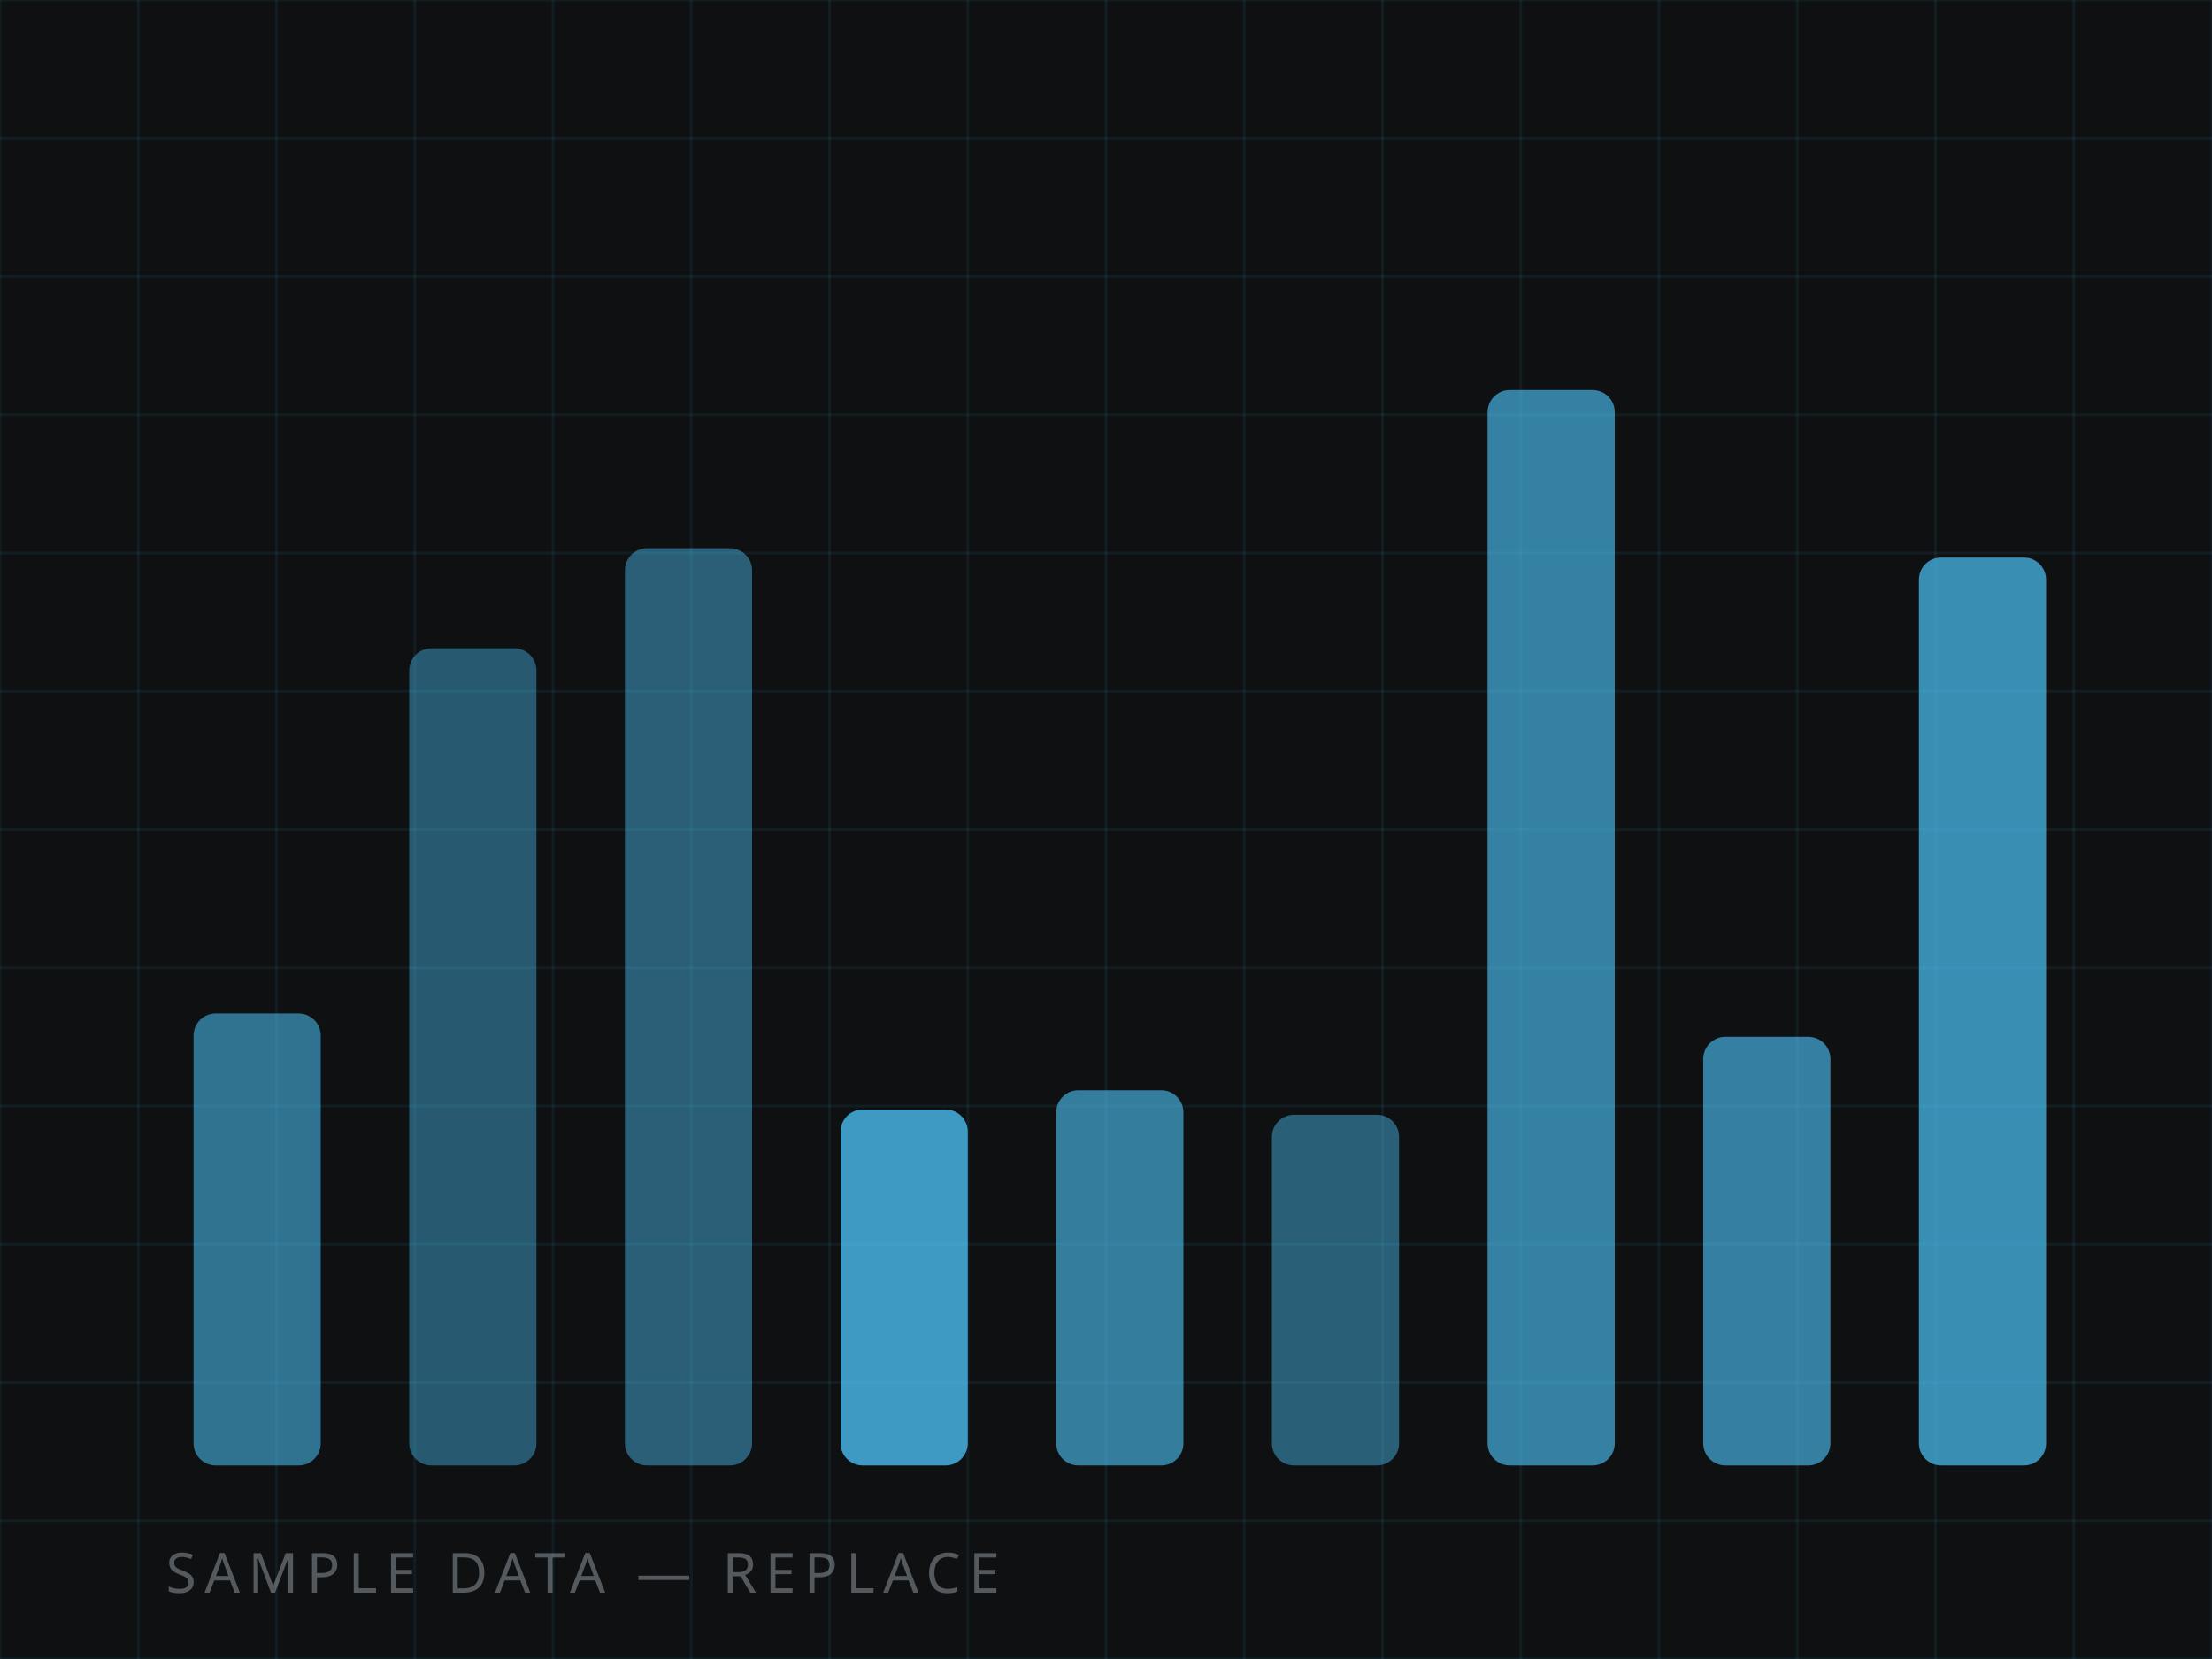
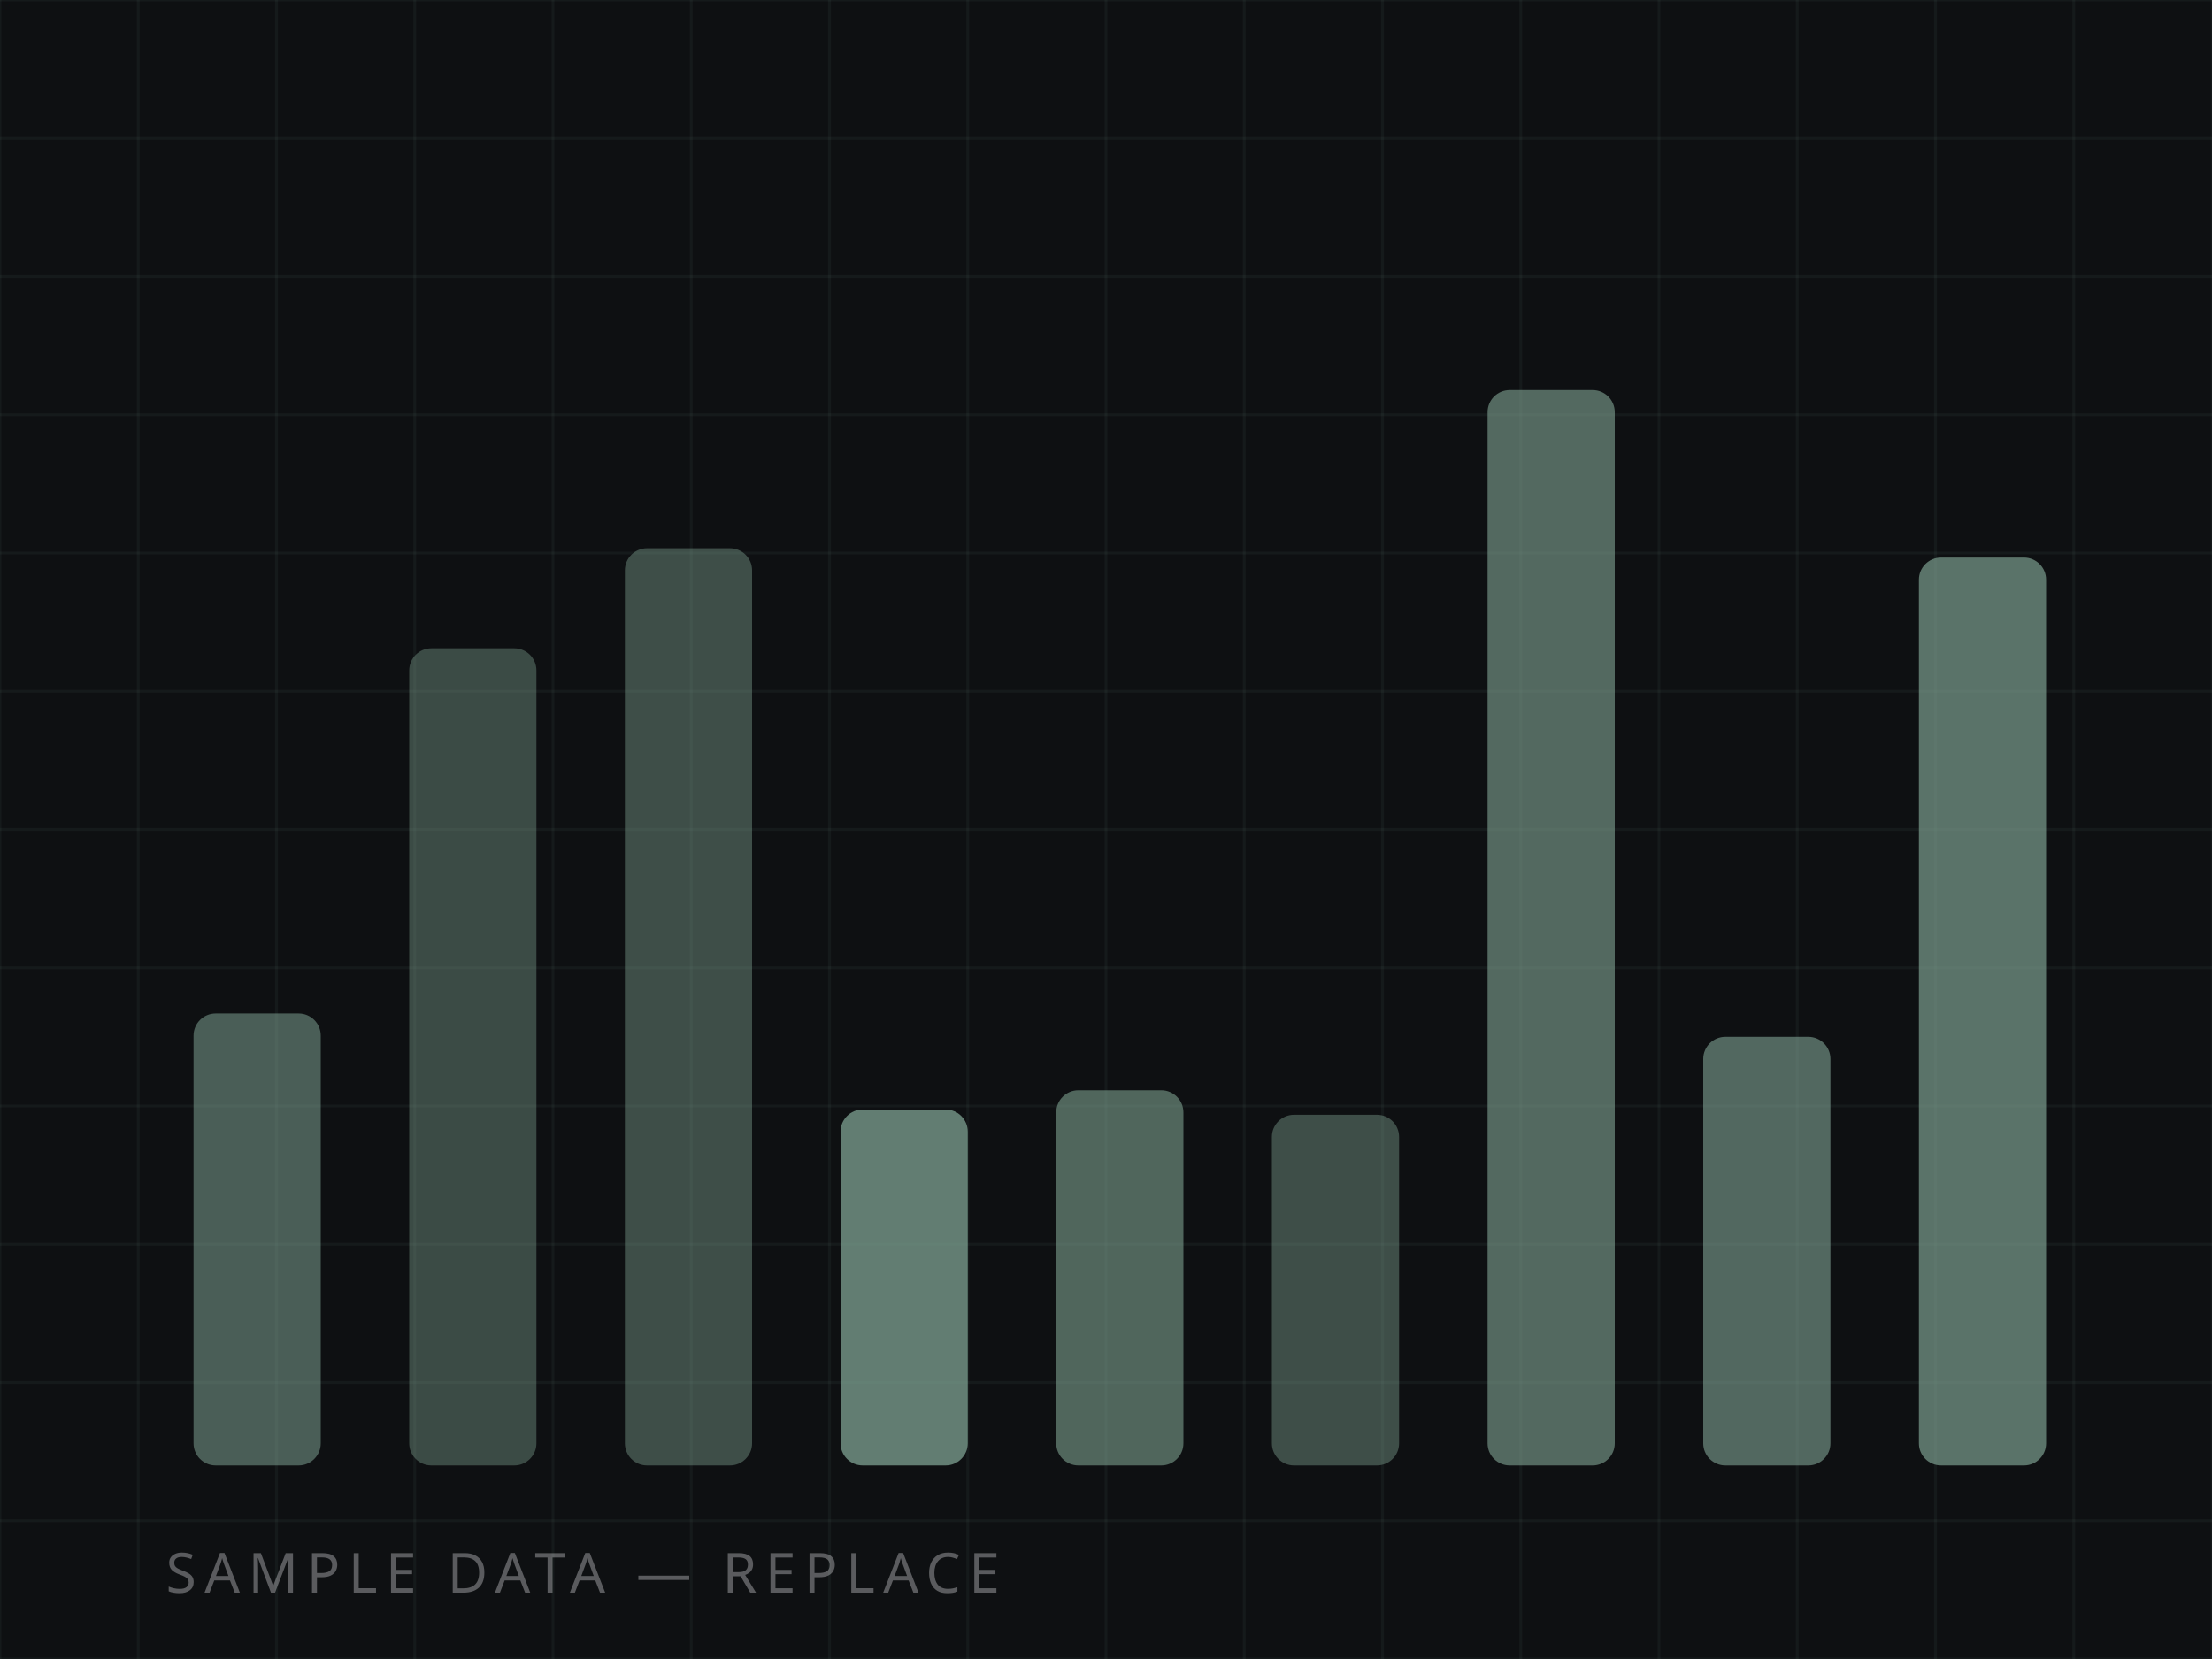
<svg xmlns="http://www.w3.org/2000/svg" viewBox="0 0 800 600" width="800" height="600">
  <rect width="800" height="600" fill="#0E1012" />
-   <line x1="0" y1="0" x2="0" y2="600" stroke="rgba(79,201,255,0.07)" />
-   <line x1="50" y1="0" x2="50" y2="600" stroke="rgba(79,201,255,0.07)" />
-   <line x1="100" y1="0" x2="100" y2="600" stroke="rgba(79,201,255,0.07)" />
-   <line x1="150" y1="0" x2="150" y2="600" stroke="rgba(79,201,255,0.07)" />
-   <line x1="200" y1="0" x2="200" y2="600" stroke="rgba(79,201,255,0.07)" />
-   <line x1="250" y1="0" x2="250" y2="600" stroke="rgba(79,201,255,0.07)" />
-   <line x1="300" y1="0" x2="300" y2="600" stroke="rgba(79,201,255,0.07)" />
-   <line x1="350" y1="0" x2="350" y2="600" stroke="rgba(79,201,255,0.07)" />
-   <line x1="400" y1="0" x2="400" y2="600" stroke="rgba(79,201,255,0.07)" />
-   <line x1="450" y1="0" x2="450" y2="600" stroke="rgba(79,201,255,0.07)" />
-   <line x1="500" y1="0" x2="500" y2="600" stroke="rgba(79,201,255,0.07)" />
-   <line x1="550" y1="0" x2="550" y2="600" stroke="rgba(79,201,255,0.07)" />
-   <line x1="600" y1="0" x2="600" y2="600" stroke="rgba(79,201,255,0.07)" />
-   <line x1="650" y1="0" x2="650" y2="600" stroke="rgba(79,201,255,0.07)" />
-   <line x1="700" y1="0" x2="700" y2="600" stroke="rgba(79,201,255,0.07)" />
-   <line x1="750" y1="0" x2="750" y2="600" stroke="rgba(79,201,255,0.07)" />
-   <line x1="800" y1="0" x2="800" y2="600" stroke="rgba(79,201,255,0.07)" />
-   <line x1="0" y1="0" x2="800" y2="0" stroke="rgba(79,201,255,0.07)" />
-   <line x1="0" y1="50" x2="800" y2="50" stroke="rgba(79,201,255,0.07)" />
-   <line x1="0" y1="100" x2="800" y2="100" stroke="rgba(79,201,255,0.07)" />
-   <line x1="0" y1="150" x2="800" y2="150" stroke="rgba(79,201,255,0.07)" />
-   <line x1="0" y1="200" x2="800" y2="200" stroke="rgba(79,201,255,0.07)" />
-   <line x1="0" y1="250" x2="800" y2="250" stroke="rgba(79,201,255,0.07)" />
-   <line x1="0" y1="300" x2="800" y2="300" stroke="rgba(79,201,255,0.07)" />
-   <line x1="0" y1="350" x2="800" y2="350" stroke="rgba(79,201,255,0.07)" />
-   <line x1="0" y1="400" x2="800" y2="400" stroke="rgba(79,201,255,0.07)" />
-   <line x1="0" y1="450" x2="800" y2="450" stroke="rgba(79,201,255,0.07)" />
-   <line x1="0" y1="500" x2="800" y2="500" stroke="rgba(79,201,255,0.07)" />
-   <line x1="0" y1="550" x2="800" y2="550" stroke="rgba(79,201,255,0.07)" />
-   <line x1="0" y1="600" x2="800" y2="600" stroke="rgba(79,201,255,0.07)" />
-   <rect x="70" y="366.535" width="46" height="163.465" rx="8" fill="rgba(79,201,255,0.539)" />
-   <rect x="148" y="234.464" width="46" height="295.536" rx="8" fill="rgba(79,201,255,0.4)" />
-   <rect x="226" y="198.272" width="46" height="331.728" rx="8" fill="rgba(79,201,255,0.429)" />
-   <rect x="304" y="401.27" width="46" height="128.73" rx="8" fill="rgba(79,201,255,0.745)" />
-   <rect x="382" y="394.319" width="46" height="135.681" rx="8" fill="rgba(79,201,255,0.586)" />
-   <rect x="460" y="403.178" width="46" height="126.822" rx="8" fill="rgba(79,201,255,0.428)" />
-   <rect x="538" y="141.063" width="46" height="388.937" rx="8" fill="rgba(79,201,255,0.614)" />
-   <rect x="616" y="374.979" width="46" height="155.021" rx="8" fill="rgba(79,201,255,0.608)" />
-   <rect x="694" y="201.637" width="46" height="328.363" rx="8" fill="rgba(79,201,255,0.68)" />
-   <text x="60" y="576" font-family="Kanit,sans-serif" font-size="20" fill="rgba(215,226,234,0.35)" letter-spacing="3">SAMPLE DATA — REPLACE</text>
+   <line x1="0" y1="0" x2="0" y2="600" stroke="rgba(127,162,146,0.07)" />
+   <line x1="50" y1="0" x2="50" y2="600" stroke="rgba(127,162,146,0.07)" />
+   <line x1="100" y1="0" x2="100" y2="600" stroke="rgba(127,162,146,0.07)" />
+   <line x1="150" y1="0" x2="150" y2="600" stroke="rgba(127,162,146,0.07)" />
+   <line x1="200" y1="0" x2="200" y2="600" stroke="rgba(127,162,146,0.07)" />
+   <line x1="250" y1="0" x2="250" y2="600" stroke="rgba(127,162,146,0.07)" />
+   <line x1="300" y1="0" x2="300" y2="600" stroke="rgba(127,162,146,0.07)" />
+   <line x1="350" y1="0" x2="350" y2="600" stroke="rgba(127,162,146,0.07)" />
+   <line x1="400" y1="0" x2="400" y2="600" stroke="rgba(127,162,146,0.07)" />
+   <line x1="450" y1="0" x2="450" y2="600" stroke="rgba(127,162,146,0.07)" />
+   <line x1="500" y1="0" x2="500" y2="600" stroke="rgba(127,162,146,0.07)" />
+   <line x1="550" y1="0" x2="550" y2="600" stroke="rgba(127,162,146,0.07)" />
+   <line x1="600" y1="0" x2="600" y2="600" stroke="rgba(127,162,146,0.07)" />
+   <line x1="650" y1="0" x2="650" y2="600" stroke="rgba(127,162,146,0.07)" />
+   <line x1="700" y1="0" x2="700" y2="600" stroke="rgba(127,162,146,0.07)" />
+   <line x1="750" y1="0" x2="750" y2="600" stroke="rgba(127,162,146,0.07)" />
+   <line x1="800" y1="0" x2="800" y2="600" stroke="rgba(127,162,146,0.07)" />
+   <line x1="0" y1="0" x2="800" y2="0" stroke="rgba(127,162,146,0.07)" />
+   <line x1="0" y1="50" x2="800" y2="50" stroke="rgba(127,162,146,0.07)" />
+   <line x1="0" y1="100" x2="800" y2="100" stroke="rgba(127,162,146,0.07)" />
+   <line x1="0" y1="150" x2="800" y2="150" stroke="rgba(127,162,146,0.07)" />
+   <line x1="0" y1="200" x2="800" y2="200" stroke="rgba(127,162,146,0.07)" />
+   <line x1="0" y1="250" x2="800" y2="250" stroke="rgba(127,162,146,0.07)" />
+   <line x1="0" y1="300" x2="800" y2="300" stroke="rgba(127,162,146,0.07)" />
+   <line x1="0" y1="350" x2="800" y2="350" stroke="rgba(127,162,146,0.07)" />
+   <line x1="0" y1="400" x2="800" y2="400" stroke="rgba(127,162,146,0.07)" />
+   <line x1="0" y1="450" x2="800" y2="450" stroke="rgba(127,162,146,0.07)" />
+   <line x1="0" y1="500" x2="800" y2="500" stroke="rgba(127,162,146,0.07)" />
+   <line x1="0" y1="550" x2="800" y2="550" stroke="rgba(127,162,146,0.07)" />
+   <line x1="0" y1="600" x2="800" y2="600" stroke="rgba(127,162,146,0.07)" />
+   <rect x="70" y="366.535" width="46" height="163.465" rx="8" fill="rgba(127,162,146,0.539)" />
+   <rect x="148" y="234.464" width="46" height="295.536" rx="8" fill="rgba(127,162,146,0.4)" />
+   <rect x="226" y="198.272" width="46" height="331.728" rx="8" fill="rgba(127,162,146,0.429)" />
+   <rect x="304" y="401.27" width="46" height="128.73" rx="8" fill="rgba(127,162,146,0.745)" />
+   <rect x="382" y="394.319" width="46" height="135.681" rx="8" fill="rgba(127,162,146,0.586)" />
+   <rect x="460" y="403.178" width="46" height="126.822" rx="8" fill="rgba(127,162,146,0.428)" />
+   <rect x="538" y="141.063" width="46" height="388.937" rx="8" fill="rgba(127,162,146,0.614)" />
+   <rect x="616" y="374.979" width="46" height="155.021" rx="8" fill="rgba(127,162,146,0.608)" />
+   <rect x="694" y="201.637" width="46" height="328.363" rx="8" fill="rgba(127,162,146,0.68)" />
+   <text x="60" y="576" font-family="Kanit,sans-serif" font-size="20" fill="rgba(232,233,236,0.35)" letter-spacing="3">SAMPLE DATA — REPLACE</text>
</svg>
